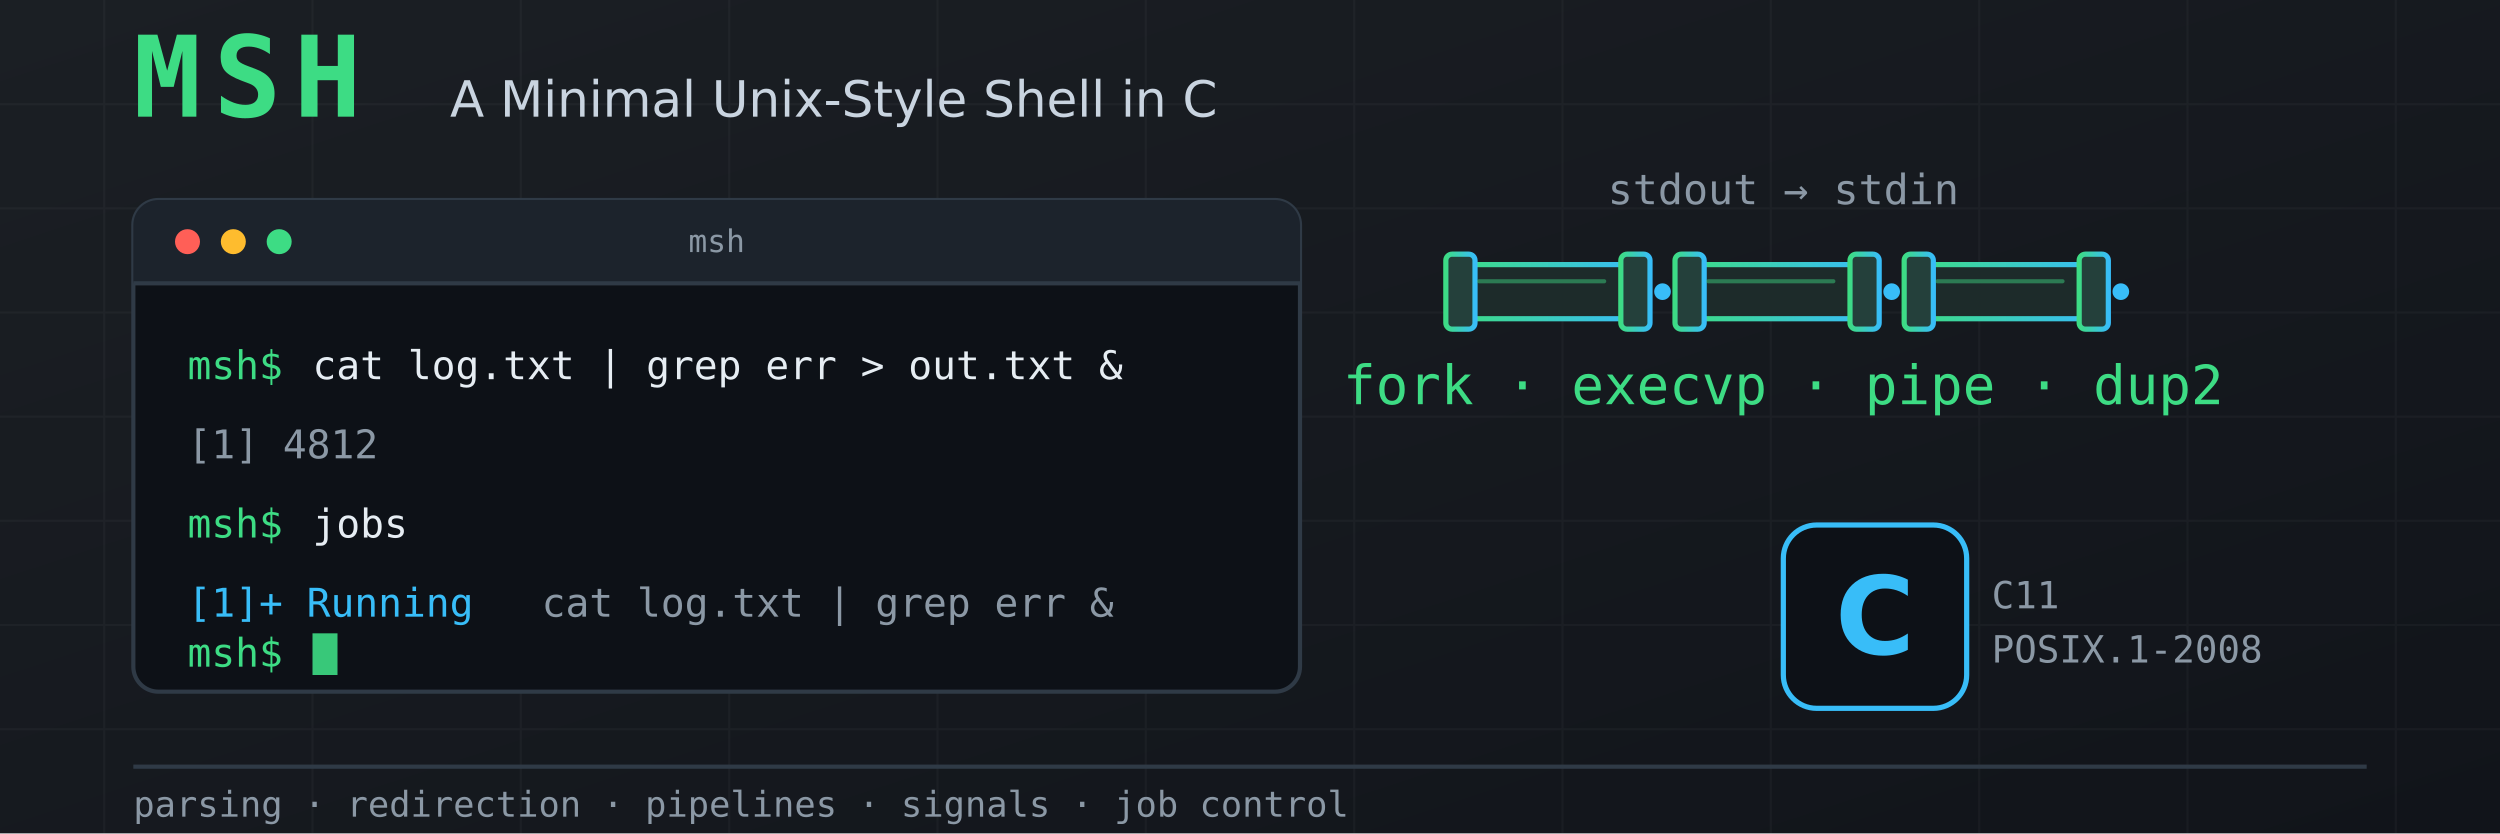
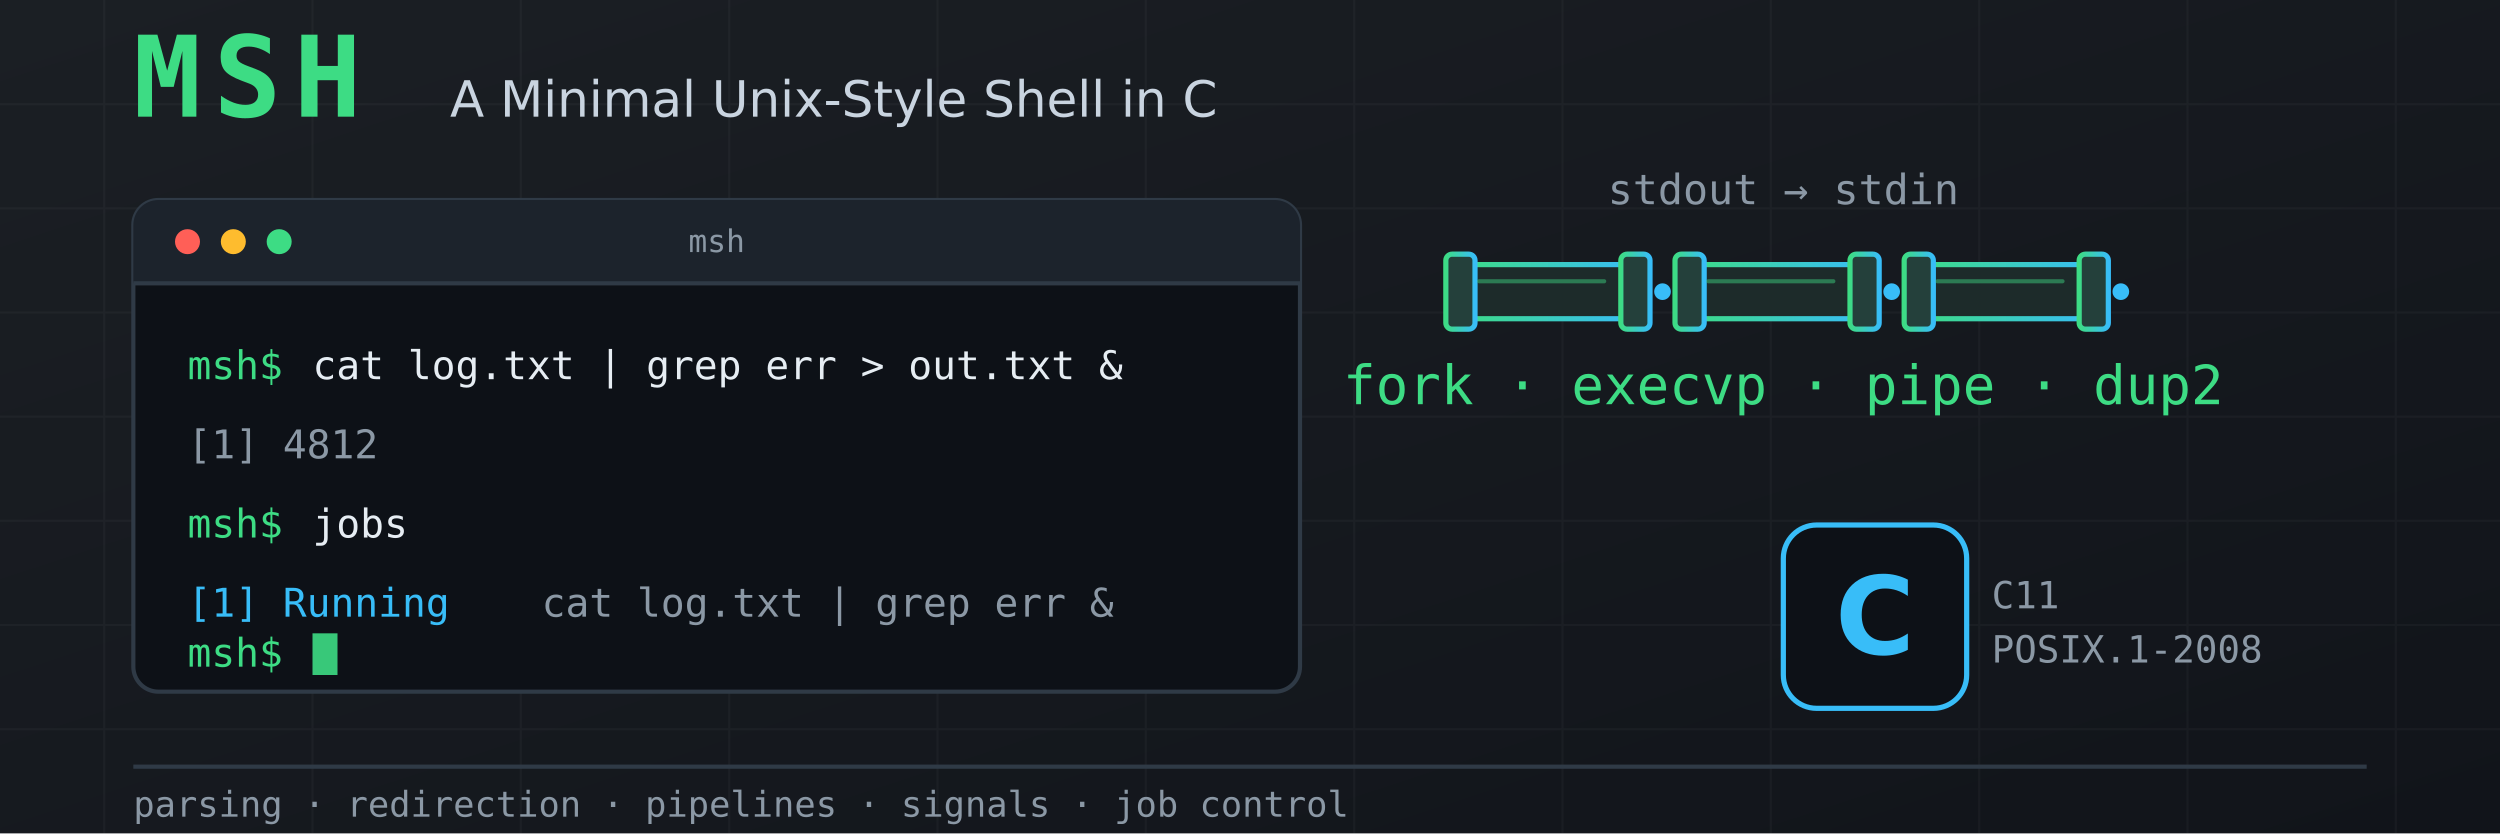
<svg xmlns="http://www.w3.org/2000/svg" viewBox="0 0 1200 400" width="1200" height="400" role="img" aria-labelledby="title desc">
  <defs>
    <style>
      .mono { font-family: "DejaVu Sans Mono", "Liberation Mono", Consolas, monospace; }
      .sans { font-family: "DejaVu Sans", Verdana, Geneva, sans-serif; }
    </style>
    <linearGradient id="bg" x1="0" y1="0" x2="1" y2="1">
      <stop offset="0" stop-color="#1b1f24" />
      <stop offset="1" stop-color="#11141a" />
    </linearGradient>
    <linearGradient id="pipeFill" x1="0" y1="0" x2="1" y2="0">
      <stop offset="0" stop-color="#3ddc84" />
      <stop offset="1" stop-color="#38bdf8" />
    </linearGradient>
    <g id="pipe">
      <rect x="0" y="-13" width="86" height="26" rx="5" fill="#1d2b2a" stroke="url(#pipeFill)" stroke-width="2.5" />
      <rect x="-6" y="-18" width="14" height="36" rx="3" fill="#24403b" stroke="url(#pipeFill)" stroke-width="2.5" />
      <rect x="78" y="-18" width="14" height="36" rx="3" fill="#24403b" stroke="url(#pipeFill)" stroke-width="2.5" />
      <line x1="10" y1="-5" x2="70" y2="-5" stroke="#3ddc84" stroke-width="2" stroke-linecap="round" opacity="0.45" />
    </g>
  </defs>
  <rect width="1200" height="400" fill="url(#bg)" />
  <g stroke="#ffffff" stroke-width="1" opacity="0.035">
    <path d="M0 50h1200M0 100h1200M0 150h1200M0 200h1200M0 250h1200M0 300h1200M0 350h1200" />
    <path d="M50 0v400M150 0v400M250 0v400M350 0v400M450 0v400M550 0v400M650 0v400M750 0v400M850 0v400M950 0v400M1050 0v400M1150 0v400" />
  </g>
  <g transform="translate(64 96)">
    <rect x="0" y="0" width="560" height="236" rx="12" fill="#0d1117" stroke="#2f3a46" stroke-width="2" />
    <path d="M0 12A12 12 0 0 1 12 0h536a12 12 0 0 1 12 12v28H0z" fill="#1c232c" />
    <line x1="0" y1="40" x2="560" y2="40" stroke="#2f3a46" stroke-width="2" />
    <circle cx="26" cy="20" r="6" fill="#ff5f57" />
    <circle cx="48" cy="20" r="6" fill="#febc2e" />
    <circle cx="70" cy="20" r="6" fill="#3ddc84" />
    <text class="mono" x="280" y="25" fill="#8b98a5" font-size="15" text-anchor="middle">msh</text>
    <g class="mono" font-size="19">
      <text x="26" y="86" fill="#3ddc84">msh$</text>
      <text x="86" y="86" fill="#e6edf3">cat log.txt | grep err &gt; out.txt &amp;</text>
      <text x="26" y="124" fill="#8b98a5">[1] 4812</text>
      <text x="26" y="162" fill="#3ddc84">msh$</text>
      <text x="86" y="162" fill="#e6edf3">jobs</text>
-       <text x="26" y="200" fill="#38bdf8">[1]+ Running</text>
+       <text x="26" y="200" fill="#38bdf8">[1] Running</text>
      <text x="196" y="200" fill="#8b98a5">cat log.txt | grep err &amp;</text>
      <text x="26" y="224" fill="#3ddc84">msh$</text>
      <rect x="86" y="208" width="12" height="20" fill="#3ddc84" opacity="0.9" />
    </g>
  </g>
  <g transform="translate(700 140)">
    <use href="#pipe" x="0" y="0" />
    <use href="#pipe" x="110" y="0" />
    <use href="#pipe" x="220" y="0" />
    <g fill="#38bdf8">
      <circle cx="98" cy="0" r="4" />
      <circle cx="208" cy="0" r="4" />
      <circle cx="318" cy="0" r="4" />
    </g>
    <text class="mono" x="156" y="-42" fill="#8b98a5" font-size="20" text-anchor="middle">stdout → stdin</text>
    <text class="mono" x="156" y="54" fill="#3ddc84" font-size="26" text-anchor="middle">fork · execvp · pipe · dup2</text>
  </g>
  <g transform="translate(856 252)">
    <rect x="0" y="0" width="88" height="88" rx="16" fill="#0d1117" stroke="#38bdf8" stroke-width="2.5" />
    <text class="sans" x="44" y="62" fill="#38bdf8" font-size="52" font-weight="bold" text-anchor="middle">C</text>
    <text class="mono" x="100" y="40" fill="#8b98a5" font-size="18">C11</text>
    <text class="mono" x="100" y="66" fill="#8b98a5" font-size="18">POSIX.1-2008</text>
  </g>
  <g transform="translate(64 0)">
    <text class="mono" x="0" y="56" fill="#3ddc84" font-size="54" font-weight="bold" letter-spacing="6">MSH</text>
    <text class="sans" x="152" y="56" fill="#c9d4e0" font-size="24">
      A Minimal Unix-Style Shell in C
    </text>
  </g>
  <line x1="64" y1="368" x2="1136" y2="368" stroke="#2f3a46" stroke-width="2" />
  <text class="mono" x="64" y="392" fill="#8b98a5" font-size="17">
    parsing · redirection · pipelines · signals · job control
  </text>
</svg>
